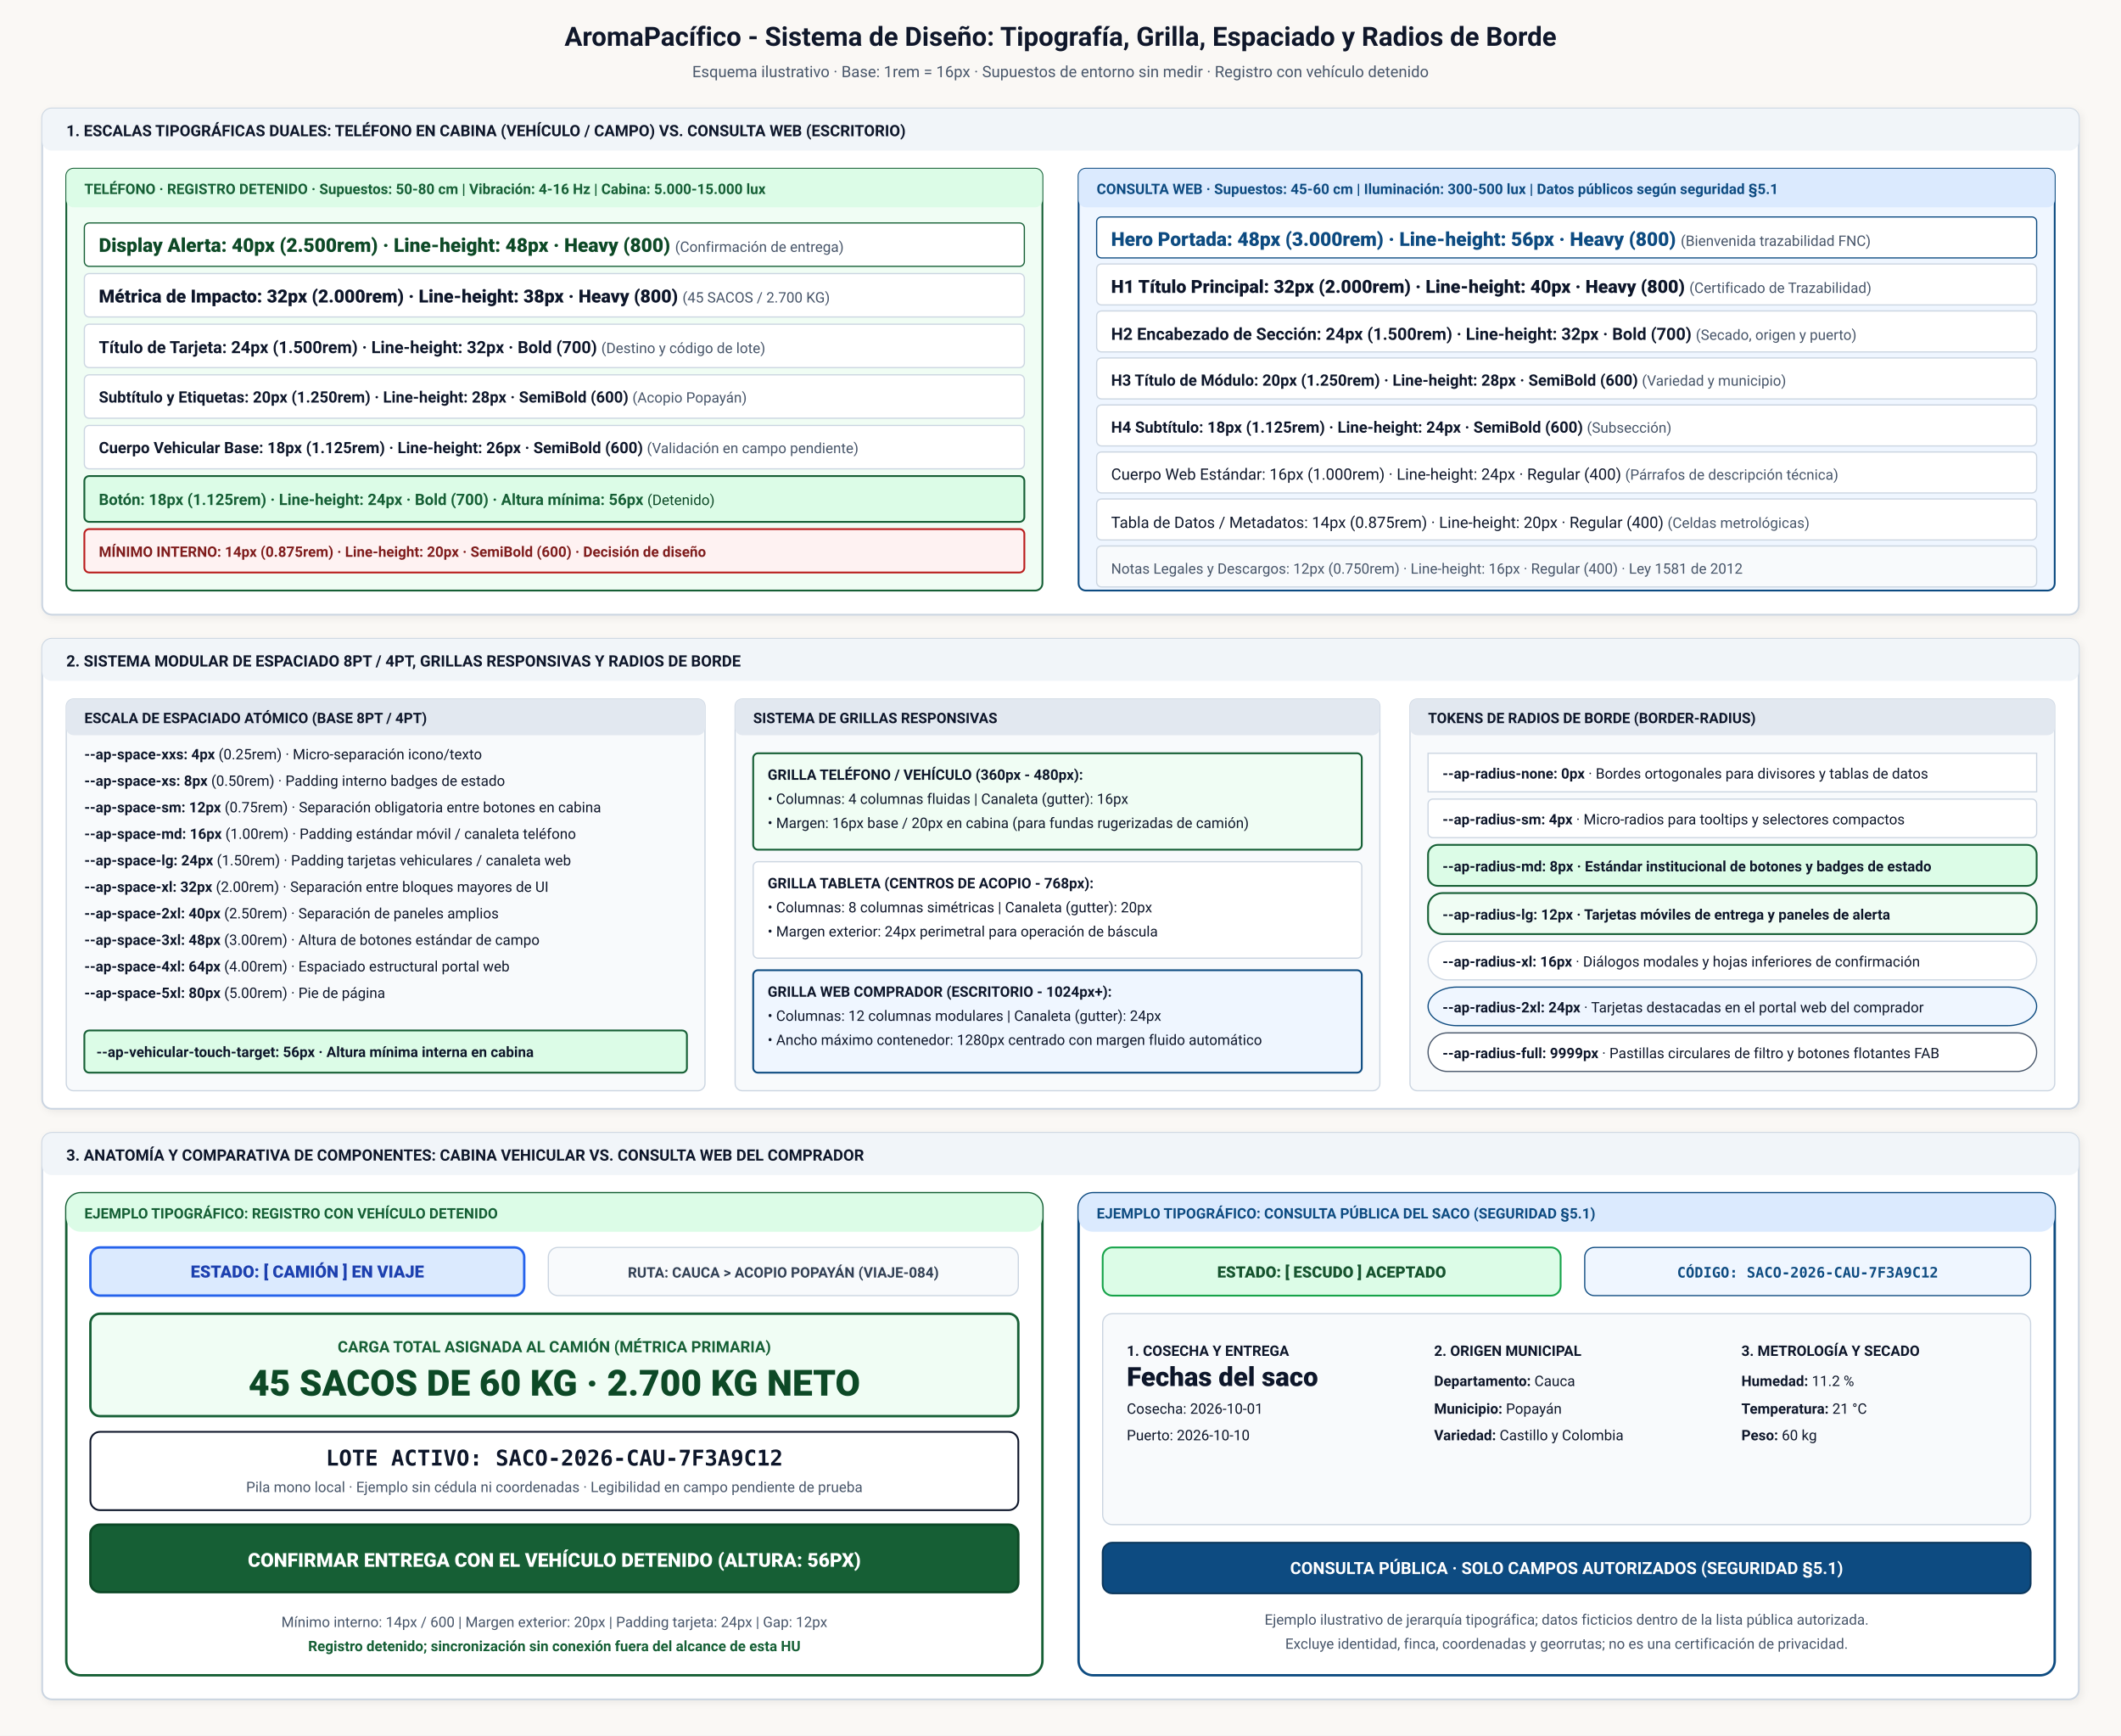
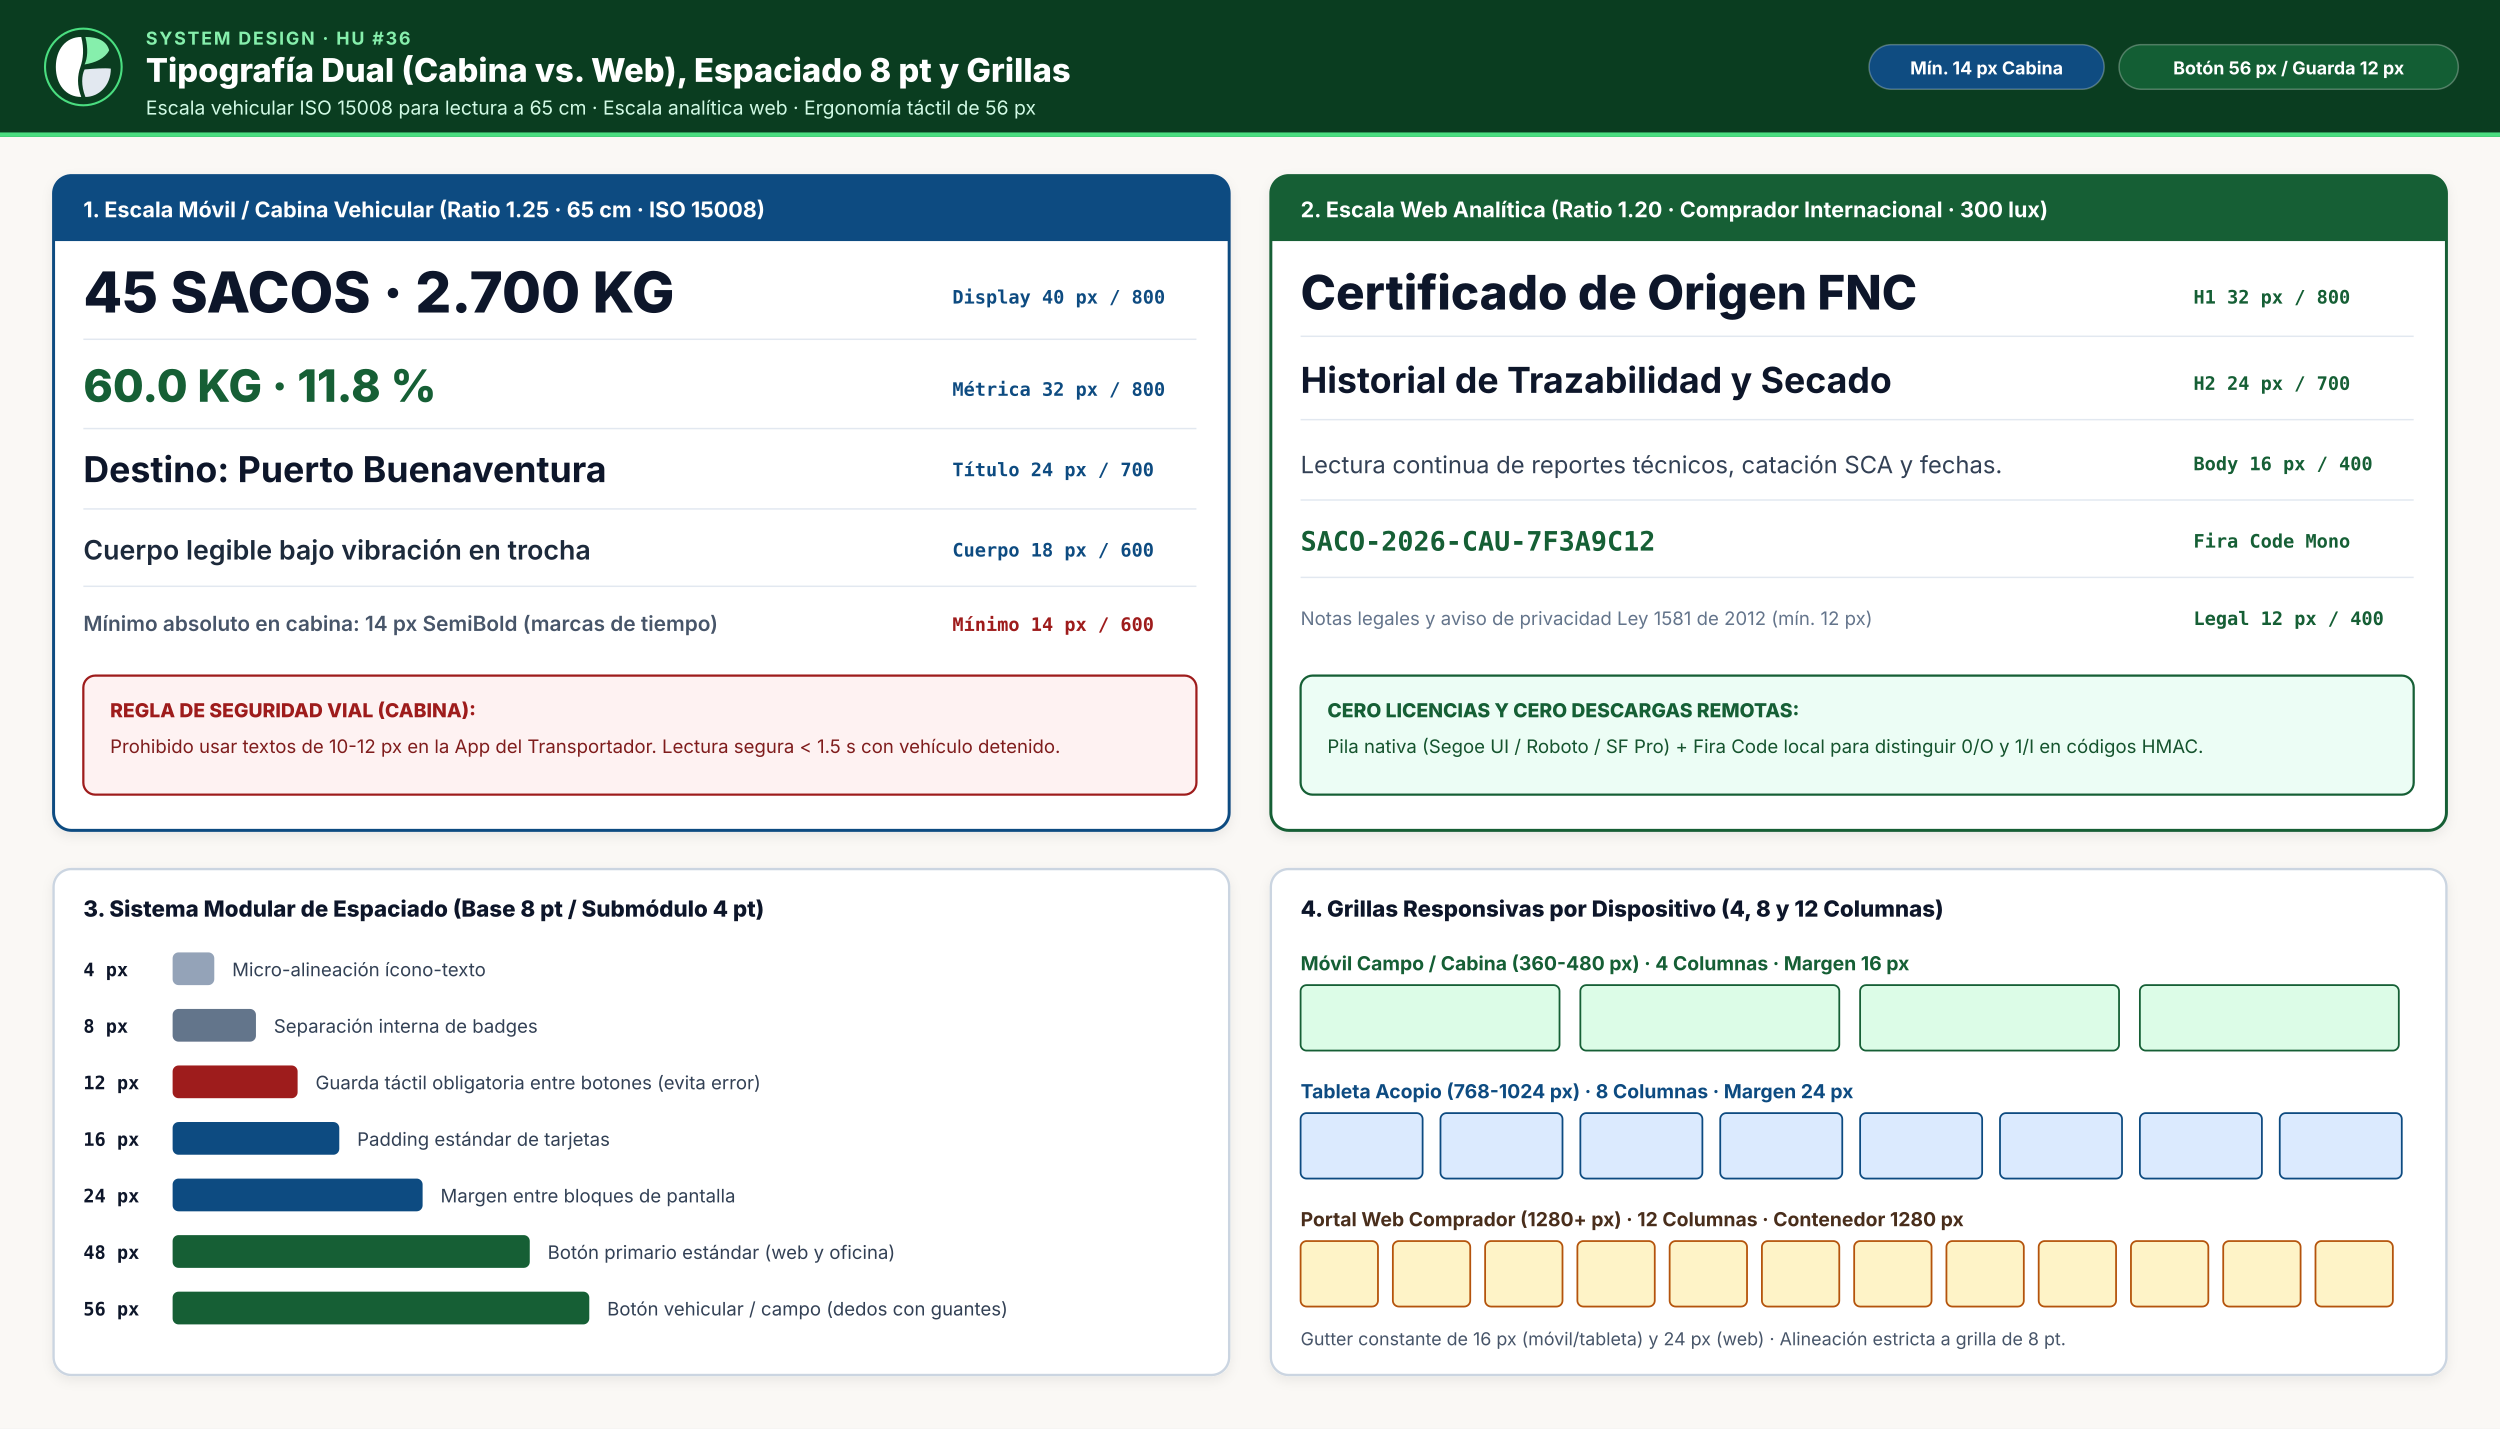
- <svg xmlns="http://www.w3.org/2000/svg" viewBox="0 0 1760 1440" width="100%" height="100%">
+ <svg xmlns="http://www.w3.org/2000/svg" width="1680" height="960" viewBox="0 0 1680 960">
  <defs>
-     <style>
-       .title { font-family: -apple-system, BlinkMacSystemFont, "Segoe UI", Roboto, Helvetica, Arial, sans-serif; font-size: 22px; font-weight: bold; fill: #0F172A; text-anchor: middle; }
-       .subtitle { font-family: -apple-system, BlinkMacSystemFont, "Segoe UI", Roboto, Helvetica, Arial, sans-serif; font-size: 13px; fill: #475569; text-anchor: middle; }
-       .swim-title { font-family: -apple-system, BlinkMacSystemFont, "Segoe UI", Roboto, Helvetica, Arial, sans-serif; font-size: 13px; font-weight: bold; fill: #0F172A; }
-       .card-header { font-family: -apple-system, BlinkMacSystemFont, "Segoe UI", Roboto, Helvetica, Arial, sans-serif; font-size: 12px; font-weight: bold; }
-       .body-txt { font-family: -apple-system, BlinkMacSystemFont, "Segoe UI", Roboto, Helvetica, Arial, sans-serif; font-size: 12px; fill: #0F172A; }
-       .code-txt { font-family: "Fira Code", monospace; font-size: 12px; font-weight: bold; }
-       .bold-txt { font-family: -apple-system, BlinkMacSystemFont, "Segoe UI", Roboto, Helvetica, Arial, sans-serif; font-size: 12px; font-weight: bold; fill: #0F172A; }
-     </style>
-     <filter id="shadow" x="-2%" y="-2%" width="104%" height="104%" filterUnits="userSpaceOnUse">
-       <feDropShadow dx="2" dy="2" stdDeviation="3" flood-color="#000000" flood-opacity="0.06" />
+     <filter id="card-sh" x="-4%" y="-4%" width="108%" height="112%">
+       <feDropShadow dx="0" dy="3" stdDeviation="4" flood-color="#0F172A" flood-opacity="0.07" />
    </filter>
+     <style>text{font-family:'Segoe UI',Inter,Arial,sans-serif;} .mono{font-family:Consolas,'Fira Code',monospace;}</style>
  </defs>
-   <rect width="1760" height="1440" fill="#FAF8F5" />
-   <text x="880" y="38" class="title">AromaPacífico - Sistema de Diseño: Tipografía, Grilla, Espaciado y Radios de Borde</text>
-   <text x="880" y="64" class="subtitle">Esquema ilustrativo · Base: 1rem = 16px · Supuestos de entorno sin medir · Registro con vehículo detenido</text>
-   <g transform="translate(35, 90)" filter="url(#shadow)">
-     <rect width="1690" height="420" rx="8" fill="#FFFFFF" stroke="#CBD5E1" stroke-width="1.5" />
-     <rect width="1690" height="35" rx="8" fill="#F1F5F9" />
-     <text x="20" y="23" class="swim-title">1. ESCALAS TIPOGRÁFICAS DUALES: TELÉFONO EN CABINA (VEHÍCULO / CAMPO) VS. CONSULTA WEB (ESCRITORIO)</text>
-     <g transform="translate(20, 50)">
-       <rect width="810" height="350" rx="6" fill="#F0FDF4" stroke="#135E34" stroke-width="1.5" />
-       <rect width="810" height="32" rx="6" fill="#DCFCE7" />
-       <text x="15" y="21" class="card-header" fill="#135E34">TELÉFONO · REGISTRO DETENIDO · Supuestos: 50-80 cm | Vibración: 4-16 Hz | Cabina: 5.000-15.000 lux</text>
-       <g transform="translate(15, 45)">
-         <rect width="780" height="36" rx="4" fill="#FFFFFF" stroke="#135E34" stroke-width="1" />
-         <text x="12" y="24" font-family="-apple-system, BlinkMacSystemFont, 'Segoe UI', Roboto, sans-serif" font-size="16" font-weight="800" fill="#0D4A27">Display Alerta: 40px (2.500rem) · Line-height: 48px · Heavy (800) <tspan font-size="12" font-weight="400" fill="#475569">(Confirmación de entrega)</tspan>
-         </text>
-       </g>
-       <g transform="translate(15, 87)">
-         <rect width="780" height="36" rx="4" fill="#FFFFFF" stroke="#CBD5E1" stroke-width="1" />
-         <text x="12" y="24" font-family="-apple-system, BlinkMacSystemFont, 'Segoe UI', Roboto, sans-serif" font-size="15" font-weight="800" fill="#0F172A">Métrica de Impacto: 32px (2.000rem) · Line-height: 38px · Heavy (800) <tspan font-size="12" font-weight="400" fill="#475569">(45 SACOS / 2.700 KG)</tspan>
-         </text>
-       </g>
-       <g transform="translate(15, 129)">
-         <rect width="780" height="36" rx="4" fill="#FFFFFF" stroke="#CBD5E1" stroke-width="1" />
-         <text x="12" y="24" font-family="-apple-system, BlinkMacSystemFont, 'Segoe UI', Roboto, sans-serif" font-size="14" font-weight="700" fill="#0F172A">Título de Tarjeta: 24px (1.500rem) · Line-height: 32px · Bold (700) <tspan font-size="12" font-weight="400" fill="#475569">(Destino y código de lote)</tspan>
-         </text>
-       </g>
-       <g transform="translate(15, 171)">
-         <rect width="780" height="36" rx="4" fill="#FFFFFF" stroke="#CBD5E1" stroke-width="1" />
-         <text x="12" y="23" font-family="-apple-system, BlinkMacSystemFont, 'Segoe UI', Roboto, sans-serif" font-size="13" font-weight="600" fill="#0F172A">Subtítulo y Etiquetas: 20px (1.250rem) · Line-height: 28px · SemiBold (600) <tspan font-size="12" font-weight="400" fill="#475569">(Acopio Popayán)</tspan>
-         </text>
-       </g>
-       <g transform="translate(15, 213)">
-         <rect width="780" height="36" rx="4" fill="#FFFFFF" stroke="#CBD5E1" stroke-width="1" />
-         <text x="12" y="23" font-family="-apple-system, BlinkMacSystemFont, 'Segoe UI', Roboto, sans-serif" font-size="13" font-weight="600" fill="#0F172A">Cuerpo Vehicular Base: 18px (1.125rem) · Line-height: 26px · SemiBold (600) <tspan font-size="12" font-weight="400" fill="#475569">(Validación en campo pendiente)</tspan>
-         </text>
-       </g>
-       <g transform="translate(15, 255)">
-         <rect width="780" height="38" rx="4" fill="#DCFCE7" stroke="#135E34" stroke-width="1.5" />
-         <text x="12" y="24" font-family="-apple-system, BlinkMacSystemFont, 'Segoe UI', Roboto, sans-serif" font-size="13" font-weight="700" fill="#135E34">Botón: 18px (1.125rem) · Line-height: 24px · Bold (700) · Altura mínima: 56px <tspan font-size="12" font-weight="400" fill="#0D4A27">(Detenido)</tspan>
-         </text>
-       </g>
-       <g transform="translate(15, 299)">
-         <rect width="780" height="36" rx="4" fill="#FEF2F2" stroke="#B91C1C" stroke-width="1.5" />
-         <text x="12" y="23" font-family="-apple-system, BlinkMacSystemFont, 'Segoe UI', Roboto, sans-serif" font-size="12" font-weight="700" fill="#7F1D1D">MÍNIMO INTERNO: 14px (0.875rem) · Line-height: 20px · SemiBold (600) · Decisión de diseño</text>
-       </g>
-     </g>
-     <g transform="translate(860, 50)">
-       <rect width="810" height="350" rx="6" fill="#EFF6FF" stroke="#0F4C81" stroke-width="1.5" />
-       <rect width="810" height="32" rx="6" fill="#DBEAFE" />
-       <text x="15" y="21" class="card-header" fill="#0F4C81">CONSULTA WEB · Supuestos: 45-60 cm | Iluminación: 300-500 lux | Datos públicos según seguridad §5.1</text>
-       <g transform="translate(15, 40)">
-         <rect width="780" height="34" rx="4" fill="#FFFFFF" stroke="#0F4C81" stroke-width="1" />
-         <text x="12" y="24" font-family="-apple-system, BlinkMacSystemFont, 'Segoe UI', Roboto, sans-serif" font-size="16" font-weight="800" fill="#0F4C81">Hero Portada: 48px (3.000rem) · Line-height: 56px · Heavy (800) <tspan font-size="12" font-weight="400" fill="#475569">(Bienvenida trazabilidad FNC)</tspan>
-         </text>
-       </g>
-       <g transform="translate(15, 79)">
-         <rect width="780" height="34" rx="4" fill="#FFFFFF" stroke="#CBD5E1" stroke-width="1" />
-         <text x="12" y="24" font-family="-apple-system, BlinkMacSystemFont, 'Segoe UI', Roboto, sans-serif" font-size="15" font-weight="800" fill="#0F172A">H1 Título Principal: 32px (2.000rem) · Line-height: 40px · Heavy (800) <tspan font-size="12" font-weight="400" fill="#475569">(Certificado de Trazabilidad)</tspan>
-         </text>
-       </g>
-       <g transform="translate(15, 118)">
-         <rect width="780" height="34" rx="4" fill="#FFFFFF" stroke="#CBD5E1" stroke-width="1" />
-         <text x="12" y="24" font-family="-apple-system, BlinkMacSystemFont, 'Segoe UI', Roboto, sans-serif" font-size="14" font-weight="700" fill="#0F172A">H2 Encabezado de Sección: 24px (1.500rem) · Line-height: 32px · Bold (700) <tspan font-size="12" font-weight="400" fill="#475569">(Secado, origen y puerto)</tspan>
-         </text>
-       </g>
-       <g transform="translate(15, 157)">
-         <rect width="780" height="34" rx="4" fill="#FFFFFF" stroke="#CBD5E1" stroke-width="1" />
-         <text x="12" y="23" font-family="-apple-system, BlinkMacSystemFont, 'Segoe UI', Roboto, sans-serif" font-size="13" font-weight="600" fill="#0F172A">H3 Título de Módulo: 20px (1.250rem) · Line-height: 28px · SemiBold (600) <tspan font-size="12" font-weight="400" fill="#475569">(Variedad y municipio)</tspan>
-         </text>
-       </g>
-       <g transform="translate(15, 196)">
-         <rect width="780" height="34" rx="4" fill="#FFFFFF" stroke="#CBD5E1" stroke-width="1" />
-         <text x="12" y="23" font-family="-apple-system, BlinkMacSystemFont, 'Segoe UI', Roboto, sans-serif" font-size="13" font-weight="600" fill="#0F172A">H4 Subtítulo: 18px (1.125rem) · Line-height: 24px · SemiBold (600) <tspan font-size="12" font-weight="400" fill="#475569">(Subsección)</tspan>
-         </text>
-       </g>
-       <g transform="translate(15, 235)">
-         <rect width="780" height="34" rx="4" fill="#FFFFFF" stroke="#CBD5E1" stroke-width="1" />
-         <text x="12" y="23" font-family="-apple-system, BlinkMacSystemFont, 'Segoe UI', Roboto, sans-serif" font-size="13" font-weight="400" fill="#0F172A">Cuerpo Web Estándar: 16px (1.000rem) · Line-height: 24px · Regular (400) <tspan font-size="12" font-weight="400" fill="#475569">(Párrafos de descripción técnica)</tspan>
-         </text>
-       </g>
-       <g transform="translate(15, 274)">
-         <rect width="780" height="34" rx="4" fill="#FFFFFF" stroke="#CBD5E1" stroke-width="1" />
-         <text x="12" y="24" font-family="-apple-system, BlinkMacSystemFont, 'Segoe UI', Roboto, sans-serif" font-size="13" font-weight="400" fill="#0F172A">Tabla de Datos / Metadatos: 14px (0.875rem) · Line-height: 20px · Regular (400) <tspan font-size="12" font-weight="400" fill="#475569">(Celdas metrológicas)</tspan>
-         </text>
-       </g>
-       <g transform="translate(15, 313)">
-         <rect width="780" height="34" rx="4" fill="#F8FAFC" stroke="#CBD5E1" stroke-width="1" />
-         <text x="12" y="23" font-family="-apple-system, BlinkMacSystemFont, 'Segoe UI', Roboto, sans-serif" font-size="12" font-weight="400" fill="#475569">Notas Legales y Descargos: 12px (0.750rem) · Line-height: 16px · Regular (400) · Ley 1581 de 2012</text>
-       </g>
-     </g>
+   <rect x="0" y="0" width="1680" height="960" fill="#FAF8F5" />
+   <rect x="0" y="0" width="1680" height="92" fill="#0A3D20" />
+   <rect x="0" y="89" width="1680" height="3" fill="#4ADE80" />
+   <g transform="translate(28,17) scale(0.56)">
+     <circle cx="50" cy="50" r="46" fill="#0A3D20" stroke="#4ADE80" stroke-width="2.5" />
+     <path d="M 47.5,14 C 29,14 17,29 17,50 C 17,71 29,86 47.5,86 C 42,72 43,60 46.5,50 C 50,40 51,28 47.5,14 Z" fill="#FFFFFF" />
+     <path d="M 52.5,14 C 56,28 55,40 51.5,47 C 64,45 76,40 81,30 C 78,19 68,14 52.5,14 Z" fill="#86EFAC" />
+     <path d="M 51.5,53 C 48,60 47,72 52.5,86 C 68,86 83,73 83,52 C 75,51 63,52 51.5,53 Z" fill="#E2E8F0" />
  </g>
-   <g transform="translate(35, 530)" filter="url(#shadow)">
-     <rect width="1690" height="390" rx="8" fill="#FFFFFF" stroke="#CBD5E1" stroke-width="1.5" />
-     <rect width="1690" height="35" rx="8" fill="#F1F5F9" />
-     <text x="20" y="23" class="swim-title">2. SISTEMA MODULAR DE ESPACIADO 8PT / 4PT, GRILLAS RESPONSIVAS Y RADIOS DE BORDE</text>
-     <g transform="translate(20, 50)">
-       <rect width="530" height="325" rx="6" fill="#F8FAFC" stroke="#CBD5E1" stroke-width="1" />
-       <rect width="530" height="30" rx="6" fill="#E2E8F0" />
-       <text x="15" y="20" class="card-header" fill="#0F172A">ESCALA DE ESPACIADO ATÓMICO (BASE 8PT / 4PT)</text>
-       <text x="15" y="50" class="body-txt">
-         <tspan class="bold-txt">--ap-space-xxs: 4px</tspan> (0.25rem) · Micro-separación icono/texto</text>
-       <text x="15" y="72" class="body-txt">
-         <tspan class="bold-txt">--ap-space-xs: 8px</tspan> (0.50rem) · Padding interno badges de estado</text>
-       <text x="15" y="94" class="body-txt" fill="#135E34">
-         <tspan class="bold-txt" fill="#135E34">--ap-space-sm: 12px</tspan> (0.75rem) · Separación obligatoria entre botones en cabina</text>
-       <text x="15" y="116" class="body-txt">
-         <tspan class="bold-txt">--ap-space-md: 16px</tspan> (1.00rem) · Padding estándar móvil / canaleta teléfono</text>
-       <text x="15" y="138" class="body-txt" fill="#135E34">
-         <tspan class="bold-txt" fill="#135E34">--ap-space-lg: 24px</tspan> (1.50rem) · Padding tarjetas vehiculares / canaleta web</text>
-       <text x="15" y="160" class="body-txt">
-         <tspan class="bold-txt">--ap-space-xl: 32px</tspan> (2.00rem) · Separación entre bloques mayores de UI</text>
-       <text x="15" y="182" class="body-txt">
-         <tspan class="bold-txt">--ap-space-2xl: 40px</tspan> (2.50rem) · Separación de paneles amplios</text>
-       <text x="15" y="204" class="body-txt">
-         <tspan class="bold-txt">--ap-space-3xl: 48px</tspan> (3.00rem) · Altura de botones estándar de campo</text>
-       <text x="15" y="226" class="body-txt">
-         <tspan class="bold-txt">--ap-space-4xl: 64px</tspan> (4.00rem) · Espaciado estructural portal web</text>
-       <text x="15" y="248" class="body-txt">
-         <tspan class="bold-txt">--ap-space-5xl: 80px</tspan> (5.00rem) · Pie de página</text>
-       <rect x="15" y="275" width="500" height="35" rx="4" fill="#DCFCE7" stroke="#135E34" stroke-width="1.5" />
-       <text x="25" y="297" class="bold-txt" fill="#135E34">--ap-vehicular-touch-target: 56px · Altura mínima interna en cabina</text>
-     </g>
-     <g transform="translate(575, 50)">
-       <rect width="535" height="325" rx="6" fill="#F8FAFC" stroke="#CBD5E1" stroke-width="1" />
-       <rect width="535" height="30" rx="6" fill="#E2E8F0" />
-       <text x="15" y="20" class="card-header" fill="#0F172A">SISTEMA DE GRILLAS RESPONSIVAS</text>
-       <g transform="translate(15, 45)">
-         <rect width="505" height="80" rx="4" fill="#F0FDF4" stroke="#135E34" stroke-width="1.5" />
-         <text x="12" y="22" class="bold-txt" fill="#135E34">GRILLA TELÉFONO / VEHÍCULO (360px - 480px):</text>
-         <text x="12" y="42" class="body-txt">• Columnas: 4 columnas fluidas | Canaleta (gutter): 16px</text>
-         <text x="12" y="62" class="body-txt">• Margen: 16px base / 20px en cabina (para fundas rugerizadas de camión)</text>
-       </g>
-       <g transform="translate(15, 135)">
-         <rect width="505" height="80" rx="4" fill="#FFFFFF" stroke="#CBD5E1" stroke-width="1" />
-         <text x="12" y="22" class="bold-txt" fill="#0F172A">GRILLA TABLETA (CENTROS DE ACOPIO - 768px):</text>
-         <text x="12" y="42" class="body-txt">• Columnas: 8 columnas simétricas | Canaleta (gutter): 20px</text>
-         <text x="12" y="62" class="body-txt">• Margen exterior: 24px perimetral para operación de báscula</text>
-       </g>
-       <g transform="translate(15, 225)">
-         <rect width="505" height="85" rx="4" fill="#EFF6FF" stroke="#0F4C81" stroke-width="1.5" />
-         <text x="12" y="22" class="bold-txt" fill="#0F4C81">GRILLA WEB COMPRADOR (ESCRITORIO - 1024px+):</text>
-         <text x="12" y="42" class="body-txt">• Columnas: 12 columnas modulares | Canaleta (gutter): 24px</text>
-         <text x="12" y="62" class="body-txt">• Ancho máximo contenedor: 1280px centrado con margen fluido automático</text>
-       </g>
-     </g>
-     <g transform="translate(1135, 50)">
-       <rect width="535" height="325" rx="6" fill="#F8FAFC" stroke="#CBD5E1" stroke-width="1" />
-       <rect width="535" height="30" rx="6" fill="#E2E8F0" />
-       <text x="15" y="20" class="card-header" fill="#0F172A">TOKENS DE RADIOS DE BORDE (BORDER-RADIUS)</text>
-       <g transform="translate(15, 45)">
-         <rect width="505" height="32" rx="0" fill="#FFFFFF" stroke="#CBD5E1" stroke-width="1" />
-         <text x="12" y="21" class="body-txt">
-           <tspan class="bold-txt">--ap-radius-none: 0px</tspan> · Bordes ortogonales para divisores y tablas de datos</text>
-       </g>
-       <g transform="translate(15, 83)">
-         <rect width="505" height="32" rx="4" fill="#FFFFFF" stroke="#CBD5E1" stroke-width="1" />
-         <text x="12" y="21" class="body-txt">
-           <tspan class="bold-txt">--ap-radius-sm: 4px</tspan> · Micro-radios para tooltips y selectores compactos</text>
-       </g>
-       <g transform="translate(15, 121)">
-         <rect width="505" height="34" rx="8" fill="#DCFCE7" stroke="#135E34" stroke-width="1.5" />
-         <text x="12" y="22" class="bold-txt" fill="#135E34">--ap-radius-md: 8px · Estándar institucional de botones y badges de estado</text>
-       </g>
-       <g transform="translate(15, 161)">
-         <rect width="505" height="34" rx="12" fill="#F0FDF4" stroke="#135E34" stroke-width="1.5" />
-         <text x="12" y="22" class="bold-txt" fill="#135E34">--ap-radius-lg: 12px · Tarjetas móviles de entrega y paneles de alerta</text>
-       </g>
-       <g transform="translate(15, 201)">
-         <rect width="505" height="32" rx="16" fill="#FFFFFF" stroke="#CBD5E1" stroke-width="1" />
-         <text x="12" y="21" class="body-txt">
-           <tspan class="bold-txt">--ap-radius-xl: 16px</tspan> · Diálogos modales y hojas inferiores de confirmación</text>
-       </g>
-       <g transform="translate(15, 239)">
-         <rect width="505" height="32" rx="24" fill="#EFF6FF" stroke="#0F4C81" stroke-width="1" />
-         <text x="12" y="21" class="body-txt">
-           <tspan class="bold-txt" fill="#0F4C81">--ap-radius-2xl: 24px</tspan> · Tarjetas destacadas en el portal web del comprador</text>
-       </g>
-       <g transform="translate(15, 277)">
-         <rect width="505" height="32" rx="16" fill="#FFFFFF" stroke="#475569" stroke-width="1" />
-         <text x="12" y="21" class="body-txt">
-           <tspan class="bold-txt">--ap-radius-full: 9999px</tspan> · Pastillas circulares de filtro y botones flotantes FAB</text>
-       </g>
-     </g>
+   <text x="98" y="30" font-size="12" font-weight="700" fill="#86EFAC" letter-spacing="1.2">SYSTEM DESIGN · HU #36</text>
+   <text x="98" y="55" font-size="22" font-weight="800" fill="#FFFFFF">Tipografía Dual (Cabina vs. Web), Espaciado 8 pt y Grillas</text>
+   <text x="98" y="77" font-size="13" font-weight="400" fill="#D1FAE5">Escala vehicular ISO 15008 para lectura a 65 cm · Escala analítica web · Ergonomía táctil de 56 px</text>
+   <rect x="1424" y="30" width="228" height="30" rx="15" fill="#135E34" stroke="#FFFFFF" stroke-opacity="0.28" />
+   <text x="1538" y="50" text-anchor="middle" font-size="12" font-weight="700" fill="#FFFFFF">Botón 56 px / Guarda 12 px</text>
+   <rect x="1256" y="30" width="158" height="30" rx="15" fill="#0F4C81" stroke="#FFFFFF" stroke-opacity="0.28" />
+   <text x="1335" y="50" text-anchor="middle" font-size="12" font-weight="700" fill="#FFFFFF">Mín. 14 px Cabina</text>
+   <g filter="url(#card-sh)">
+     <rect x="36" y="118" width="790" height="440" rx="12" fill="#FFFFFF" stroke="#0F4C81" stroke-width="2" />
+     <path d="M48,118 H814 Q826,118 826,130 V162 H36 V130 Q36,118 48,118 Z" fill="#0F4C81" />
+     <text x="56" y="146" font-size="14.5" font-weight="700" fill="#FFFFFF">1. Escala Móvil / Cabina Vehicular (Ratio 1.25 · 65 cm · ISO 15008)</text>
+     <text x="56" y="210" font-size="38" font-weight="800" fill="#0F172A">45 SACOS · 2.700 KG</text>
+     <text x="640" y="204" class="mono" font-size="12.5" font-weight="700" fill="#0F4C81">Display 40 px / 800</text>
+     <line x1="56" y1="228" x2="804" y2="228" stroke="#E2E8F0" />
+     <text x="56" y="270" font-size="30" font-weight="800" fill="#135E34">60.0 KG · 11.8 %</text>
+     <text x="640" y="266" class="mono" font-size="12.5" font-weight="700" fill="#0F4C81">Métrica 32 px / 800</text>
+     <line x1="56" y1="288" x2="804" y2="288" stroke="#E2E8F0" />
+     <text x="56" y="324" font-size="24" font-weight="700" fill="#0F172A">Destino: Puerto Buenaventura</text>
+     <text x="640" y="320" class="mono" font-size="12.5" font-weight="700" fill="#0F4C81">Título 24 px / 700</text>
+     <line x1="56" y1="342" x2="804" y2="342" stroke="#E2E8F0" />
+     <text x="56" y="376" font-size="18" font-weight="600" fill="#1E293B">Cuerpo legible bajo vibración en trocha</text>
+     <text x="640" y="374" class="mono" font-size="12.5" font-weight="700" fill="#0F4C81">Cuerpo 18 px / 600</text>
+     <line x1="56" y1="394" x2="804" y2="394" stroke="#E2E8F0" />
+     <text x="56" y="424" font-size="14" font-weight="600" fill="#475569">Mínimo absoluto en cabina: 14 px SemiBold (marcas de tiempo)</text>
+     <text x="640" y="424" class="mono" font-size="12.5" font-weight="700" fill="#9E1B1B">Mínimo 14 px / 600</text>
+     <rect x="56" y="454" width="748" height="80" rx="8" fill="#FEF2F2" stroke="#9E1B1B" stroke-width="1.5" />
+     <text x="74" y="482" font-size="13" font-weight="800" fill="#9E1B1B">REGLA DE SEGURIDAD VIAL (CABINA):</text>
+     <text x="74" y="506" font-size="12.5" fill="#7F1D1D">Prohibido usar textos de 10-12 px en la App del Transportador. Lectura segura &lt; 1.5 s con vehículo detenido.</text>
  </g>
-   <g transform="translate(35, 940)" filter="url(#shadow)">
-     <rect width="1690" height="470" rx="8" fill="#FFFFFF" stroke="#CBD5E1" stroke-width="1.5" />
-     <rect width="1690" height="35" rx="8" fill="#F1F5F9" />
-     <text x="20" y="23" class="swim-title">3. ANATOMÍA Y COMPARATIVA DE COMPONENTES: CABINA VEHICULAR VS. CONSULTA WEB DEL COMPRADOR</text>
-     <g transform="translate(20, 50)">
-       <rect width="810" height="400" rx="12" fill="#FFFFFF" stroke="#135E34" stroke-width="2" />
-       <rect width="810" height="32" rx="12" fill="#DCFCE7" />
-       <text x="15" y="21" class="card-header" fill="#135E34">EJEMPLO TIPOGRÁFICO: REGISTRO CON VEHÍCULO DETENIDO</text>
-       <g transform="translate(20, 45)">
-         <rect width="360" height="40" rx="8" fill="#DBEAFE" stroke="#2563EB" stroke-width="2" />
-         <text x="180" y="25" font-family="-apple-system, BlinkMacSystemFont, 'Segoe UI', Roboto, sans-serif" font-size="14" font-weight="800" fill="#1E40AF" text-anchor="middle">ESTADO: [ CAMIÓN ] EN VIAJE</text>
-         <rect x="380" y="0" width="390" height="40" rx="8" fill="#F8FAFC" stroke="#CBD5E1" stroke-width="1" />
-         <text x="575" y="25" font-family="-apple-system, BlinkMacSystemFont, 'Segoe UI', Roboto, sans-serif" font-size="12" font-weight="700" fill="#334155" text-anchor="middle">RUTA: CAUCA &gt; ACOPIO POPAYÁN (VIAJE-084)</text>
-       </g>
-       <g transform="translate(20, 100)">
-         <rect width="770" height="85" rx="8" fill="#F0FDF4" stroke="#135E34" stroke-width="2" />
-         <text x="385" y="32" font-family="-apple-system, BlinkMacSystemFont, 'Segoe UI', Roboto, sans-serif" font-size="13" font-weight="700" fill="#135E34" text-anchor="middle">CARGA TOTAL ASIGNADA AL CAMIÓN (MÉTRICA PRIMARIA)</text>
-         <text x="385" y="68" font-family="-apple-system, BlinkMacSystemFont, 'Segoe UI', Roboto, sans-serif" font-size="30" font-weight="800" fill="#0D4A27" text-anchor="middle">45 SACOS DE 60 KG · 2.700 KG NETO</text>
-       </g>
-       <g transform="translate(20, 198)">
-         <rect width="770" height="65" rx="8" fill="#FFFFFF" stroke="#0F172A" stroke-width="1.5" />
-         <text x="385" y="28" font-family="monospace" font-size="18" font-weight="700" fill="#0F172A" text-anchor="middle">LOTE ACTIVO: SACO-2026-CAU-7F3A9C12</text>
-         <text x="385" y="50" font-family="-apple-system, BlinkMacSystemFont, 'Segoe UI', Roboto, sans-serif" font-size="12" fill="#475569" text-anchor="middle">Pila mono local · Ejemplo sin cédula ni coordenadas · Legibilidad en campo pendiente de prueba</text>
-       </g>
-       <g transform="translate(20, 275)">
-         <rect width="770" height="56" rx="8" fill="#135E34" stroke="#0D4A27" stroke-width="2" />
-         <text x="385" y="35" font-family="-apple-system, BlinkMacSystemFont, 'Segoe UI', Roboto, sans-serif" font-size="16" font-weight="800" fill="#FFFFFF" text-anchor="middle">CONFIRMAR ENTREGA CON EL VEHÍCULO DETENIDO (ALTURA: 56PX)</text>
-       </g>
-       <text x="405" y="360" font-family="-apple-system, BlinkMacSystemFont, 'Segoe UI', Roboto, sans-serif" font-size="12" fill="#475569" text-anchor="middle">Mínimo interno: 14px / 600 | Margen exterior: 20px | Padding tarjeta: 24px | Gap: 12px</text>
-       <text x="405" y="380" font-family="-apple-system, BlinkMacSystemFont, 'Segoe UI', Roboto, sans-serif" font-size="12" fill="#135E34" font-weight="bold" text-anchor="middle">Registro detenido; sincronización sin conexión fuera del alcance de esta HU</text>
-     </g>
-     <g transform="translate(860, 50)">
-       <rect width="810" height="400" rx="12" fill="#FFFFFF" stroke="#0F4C81" stroke-width="2" />
-       <rect width="810" height="32" rx="12" fill="#DBEAFE" />
-       <text x="15" y="21" class="card-header" fill="#0F4C81">EJEMPLO TIPOGRÁFICO: CONSULTA PÚBLICA DEL SACO (SEGURIDAD §5.1)</text>
-       <g transform="translate(20, 45)">
-         <rect width="380" height="40" rx="8" fill="#DCFCE7" stroke="#16A34A" stroke-width="1.5" />
-         <text x="190" y="25" font-family="-apple-system, BlinkMacSystemFont, 'Segoe UI', Roboto, sans-serif" font-size="13" font-weight="800" fill="#14532D" text-anchor="middle">ESTADO: [ ESCUDO ] ACEPTADO</text>
-         <rect x="400" y="0" width="370" height="40" rx="8" fill="#EFF6FF" stroke="#0F4C81" stroke-width="1" />
-         <text x="585" y="25" font-family="monospace" font-size="12" font-weight="700" fill="#0F4C81" text-anchor="middle">CÓDIGO: SACO-2026-CAU-7F3A9C12</text>
-       </g>
-       <g transform="translate(20, 100)">
-         <rect width="770" height="175" rx="8" fill="#F8FAFC" stroke="#CBD5E1" stroke-width="1" />
-         <g transform="translate(20, 15)">
-           <text x="0" y="20" class="bold-txt" fill="#0F4C81">1. COSECHA Y ENTREGA</text>
-           <text x="0" y="45" font-family="-apple-system, BlinkMacSystemFont, 'Segoe UI', Roboto, sans-serif" font-size="22" font-weight="800" fill="#0F172A">Fechas del saco</text>
-           <text x="0" y="68" class="body-txt">Cosecha: 2026-10-01</text>
-           <text x="0" y="90" class="body-txt">Puerto: 2026-10-10</text>
-         </g>
-         <g transform="translate(275, 15)">
-           <text x="0" y="20" class="bold-txt" fill="#0F4C81">2. ORIGEN MUNICIPAL</text>
-           <text x="0" y="45" class="body-txt">
-             <tspan class="bold-txt">Departamento:</tspan> Cauca</text>
-           <text x="0" y="68" class="body-txt">
-             <tspan class="bold-txt">Municipio:</tspan> Popayán</text>
-           <text x="0" y="90" class="body-txt">
-             <tspan class="bold-txt">Variedad:</tspan> Castillo y Colombia</text>
-         </g>
-         <g transform="translate(530, 15)">
-           <text x="0" y="20" class="bold-txt" fill="#0F4C81">3. METROLOGÍA Y SECADO</text>
-           <text x="0" y="45" class="body-txt">
-             <tspan class="bold-txt">Humedad:</tspan> 11.2 %</text>
-           <text x="0" y="68" class="body-txt">
-             <tspan class="bold-txt">Temperatura:</tspan> 21 °C</text>
-           <text x="0" y="90" class="body-txt">
-             <tspan class="bold-txt">Peso:</tspan> 60 kg</text>
-         </g>
-       </g>
-       <g transform="translate(20, 290)">
-         <rect width="770" height="42" rx="8" fill="#0F4C81" stroke="#0B375D" stroke-width="1.5" />
-         <text x="385" y="26" font-family="-apple-system, BlinkMacSystemFont, 'Segoe UI', Roboto, sans-serif" font-size="14" font-weight="700" fill="#FFFFFF" text-anchor="middle">CONSULTA PÚBLICA · SOLO CAMPOS AUTORIZADOS (SEGURIDAD §5.1)</text>
-       </g>
-       <text x="405" y="358" font-family="-apple-system, BlinkMacSystemFont, 'Segoe UI', Roboto, sans-serif" font-size="12" fill="#475569" text-anchor="middle">Ejemplo ilustrativo de jerarquía tipográfica; datos ficticios dentro de la lista pública autorizada.</text>
-       <text x="405" y="378" font-family="-apple-system, BlinkMacSystemFont, 'Segoe UI', Roboto, sans-serif" font-size="12" fill="#475569" text-anchor="middle">Excluye identidad, finca, coordenadas y georrutas; no es una certificación de privacidad.</text>
-     </g>
+   <g filter="url(#card-sh)">
+     <rect x="854" y="118" width="790" height="440" rx="12" fill="#FFFFFF" stroke="#135E34" stroke-width="2" />
+     <path d="M866,118 H1632 Q1644,118 1644,130 V162 H854 V130 Q854,118 866,118 Z" fill="#135E34" />
+     <text x="874" y="146" font-size="14.5" font-weight="700" fill="#FFFFFF">2. Escala Web Analítica (Ratio 1.20 · Comprador Internacional · 300 lux)</text>
+     <text x="874" y="208" font-size="32" font-weight="800" fill="#0F172A">Certificado de Origen FNC</text>
+     <text x="1474" y="204" class="mono" font-size="12.5" font-weight="700" fill="#135E34">H1 32 px / 800</text>
+     <line x1="874" y1="226" x2="1622" y2="226" stroke="#E2E8F0" />
+     <text x="874" y="264" font-size="24" font-weight="700" fill="#0F172A">Historial de Trazabilidad y Secado</text>
+     <text x="1474" y="262" class="mono" font-size="12.5" font-weight="700" fill="#135E34">H2 24 px / 700</text>
+     <line x1="874" y1="282" x2="1622" y2="282" stroke="#E2E8F0" />
+     <text x="874" y="318" font-size="16" font-weight="400" fill="#334155">Lectura continua de reportes técnicos, catación SCA y fechas.</text>
+     <text x="1474" y="316" class="mono" font-size="12.5" font-weight="700" fill="#135E34">Body 16 px / 400</text>
+     <line x1="874" y1="336" x2="1622" y2="336" stroke="#E2E8F0" />
+     <text x="874" y="370" class="mono" font-size="18" font-weight="700" fill="#135E34">SACO-2026-CAU-7F3A9C12</text>
+     <text x="1474" y="368" class="mono" font-size="12.5" font-weight="700" fill="#135E34">Fira Code Mono</text>
+     <line x1="874" y1="388" x2="1622" y2="388" stroke="#E2E8F0" />
+     <text x="874" y="420" font-size="12.5" fill="#64748B">Notas legales y aviso de privacidad Ley 1581 de 2012 (mín. 12 px)</text>
+     <text x="1474" y="420" class="mono" font-size="12.5" font-weight="700" fill="#135E34">Legal 12 px / 400</text>
+     <rect x="874" y="454" width="748" height="80" rx="8" fill="#ECFDF5" stroke="#135E34" stroke-width="1.5" />
+     <text x="892" y="482" font-size="13" font-weight="800" fill="#135E34">CERO LICENCIAS Y CERO DESCARGAS REMOTAS:</text>
+     <text x="892" y="506" font-size="12.5" fill="#14532D">Pila nativa (Segoe UI / Roboto / SF Pro) + Fira Code local para distinguir 0/O y 1/I en códigos HMAC.</text>
+   </g>
+   <g filter="url(#card-sh)">
+     <rect x="36" y="584" width="790" height="340" rx="12" fill="#FFFFFF" stroke="#CBD5E1" stroke-width="1.6" />
+     <text x="56" y="616" font-size="15" font-weight="800" fill="#0F172A">3. Sistema Modular de Espaciado (Base 8 pt / Submódulo 4 pt)</text>
+     <text x="56" y="656" class="mono" font-size="12.5" font-weight="700" fill="#0F172A">4 px</text>
+     <rect x="116" y="640" width="28" height="22" rx="4" fill="#94A3B8" />
+     <text x="156" y="656" font-size="12.5" fill="#334155">Micro-alineación ícono-texto</text>
+     <text x="56" y="694" class="mono" font-size="12.5" font-weight="700" fill="#0F172A">8 px</text>
+     <rect x="116" y="678" width="56" height="22" rx="4" fill="#64748B" />
+     <text x="184" y="694" font-size="12.5" fill="#334155">Separación interna de badges</text>
+     <text x="56" y="732" class="mono" font-size="12.5" font-weight="700" fill="#0F172A">12 px</text>
+     <rect x="116" y="716" width="84" height="22" rx="4" fill="#9E1B1B" />
+     <text x="212" y="732" font-size="12.5" fill="#334155">Guarda táctil obligatoria entre botones (evita error)</text>
+     <text x="56" y="770" class="mono" font-size="12.5" font-weight="700" fill="#0F172A">16 px</text>
+     <rect x="116" y="754" width="112" height="22" rx="4" fill="#0F4C81" />
+     <text x="240" y="770" font-size="12.5" fill="#334155">Padding estándar de tarjetas</text>
+     <text x="56" y="808" class="mono" font-size="12.5" font-weight="700" fill="#0F172A">24 px</text>
+     <rect x="116" y="792" width="168" height="22" rx="4" fill="#0F4C81" />
+     <text x="296" y="808" font-size="12.5" fill="#334155">Margen entre bloques de pantalla</text>
+     <text x="56" y="846" class="mono" font-size="12.5" font-weight="700" fill="#0F172A">48 px</text>
+     <rect x="116" y="830" width="240" height="22" rx="4" fill="#135E34" />
+     <text x="368" y="846" font-size="12.5" fill="#334155">Botón primario estándar (web y oficina)</text>
+     <text x="56" y="884" class="mono" font-size="12.5" font-weight="700" fill="#0F172A">56 px</text>
+     <rect x="116" y="868" width="280" height="22" rx="4" fill="#135E34" />
+     <text x="408" y="884" font-size="12.5" fill="#334155">Botón vehicular / campo (dedos con guantes)</text>
+   </g>
+   <g filter="url(#card-sh)">
+     <rect x="854" y="584" width="790" height="340" rx="12" fill="#FFFFFF" stroke="#CBD5E1" stroke-width="1.6" />
+     <text x="874" y="616" font-size="15" font-weight="800" fill="#0F172A">4. Grillas Responsivas por Dispositivo (4, 8 y 12 Columnas)</text>
+     <text x="874" y="652" font-size="13" font-weight="700" fill="#135E34">Móvil Campo / Cabina (360-480 px) · 4 Columnas · Margen 16 px</text>
+     <rect x="874" y="662" width="174" height="44" rx="4" fill="#DCFCE7" stroke="#135E34" stroke-width="1.2" />
+     <rect x="1062" y="662" width="174" height="44" rx="4" fill="#DCFCE7" stroke="#135E34" stroke-width="1.2" />
+     <rect x="1250" y="662" width="174" height="44" rx="4" fill="#DCFCE7" stroke="#135E34" stroke-width="1.2" />
+     <rect x="1438" y="662" width="174" height="44" rx="4" fill="#DCFCE7" stroke="#135E34" stroke-width="1.2" />
+     <text x="874" y="738" font-size="13" font-weight="700" fill="#0F4C81">Tableta Acopio (768-1024 px) · 8 Columnas · Margen 24 px</text>
+     <rect x="874" y="748" width="82" height="44" rx="4" fill="#DBEAFE" stroke="#0F4C81" stroke-width="1.2" />
+     <rect x="968" y="748" width="82" height="44" rx="4" fill="#DBEAFE" stroke="#0F4C81" stroke-width="1.2" />
+     <rect x="1062" y="748" width="82" height="44" rx="4" fill="#DBEAFE" stroke="#0F4C81" stroke-width="1.2" />
+     <rect x="1156" y="748" width="82" height="44" rx="4" fill="#DBEAFE" stroke="#0F4C81" stroke-width="1.2" />
+     <rect x="1250" y="748" width="82" height="44" rx="4" fill="#DBEAFE" stroke="#0F4C81" stroke-width="1.2" />
+     <rect x="1344" y="748" width="82" height="44" rx="4" fill="#DBEAFE" stroke="#0F4C81" stroke-width="1.2" />
+     <rect x="1438" y="748" width="82" height="44" rx="4" fill="#DBEAFE" stroke="#0F4C81" stroke-width="1.2" />
+     <rect x="1532" y="748" width="82" height="44" rx="4" fill="#DBEAFE" stroke="#0F4C81" stroke-width="1.2" />
+     <text x="874" y="824" font-size="13" font-weight="700" fill="#4A2E1B">Portal Web Comprador (1280+ px) · 12 Columnas · Contenedor 1280 px</text>
+     <rect x="874" y="834" width="52" height="44" rx="4" fill="#FEF3C7" stroke="#B45309" stroke-width="1.2" />
+     <rect x="936" y="834" width="52" height="44" rx="4" fill="#FEF3C7" stroke="#B45309" stroke-width="1.2" />
+     <rect x="998" y="834" width="52" height="44" rx="4" fill="#FEF3C7" stroke="#B45309" stroke-width="1.2" />
+     <rect x="1060" y="834" width="52" height="44" rx="4" fill="#FEF3C7" stroke="#B45309" stroke-width="1.2" />
+     <rect x="1122" y="834" width="52" height="44" rx="4" fill="#FEF3C7" stroke="#B45309" stroke-width="1.2" />
+     <rect x="1184" y="834" width="52" height="44" rx="4" fill="#FEF3C7" stroke="#B45309" stroke-width="1.2" />
+     <rect x="1246" y="834" width="52" height="44" rx="4" fill="#FEF3C7" stroke="#B45309" stroke-width="1.2" />
+     <rect x="1308" y="834" width="52" height="44" rx="4" fill="#FEF3C7" stroke="#B45309" stroke-width="1.2" />
+     <rect x="1370" y="834" width="52" height="44" rx="4" fill="#FEF3C7" stroke="#B45309" stroke-width="1.2" />
+     <rect x="1432" y="834" width="52" height="44" rx="4" fill="#FEF3C7" stroke="#B45309" stroke-width="1.2" />
+     <rect x="1494" y="834" width="52" height="44" rx="4" fill="#FEF3C7" stroke="#B45309" stroke-width="1.2" />
+     <rect x="1556" y="834" width="52" height="44" rx="4" fill="#FEF3C7" stroke="#B45309" stroke-width="1.2" />
+     <text x="874" y="904" font-size="12" fill="#475569">Gutter constante de 16 px (móvil/tableta) y 24 px (web) · Alineación estricta a grilla de 8 pt.</text>
  </g>
</svg>
